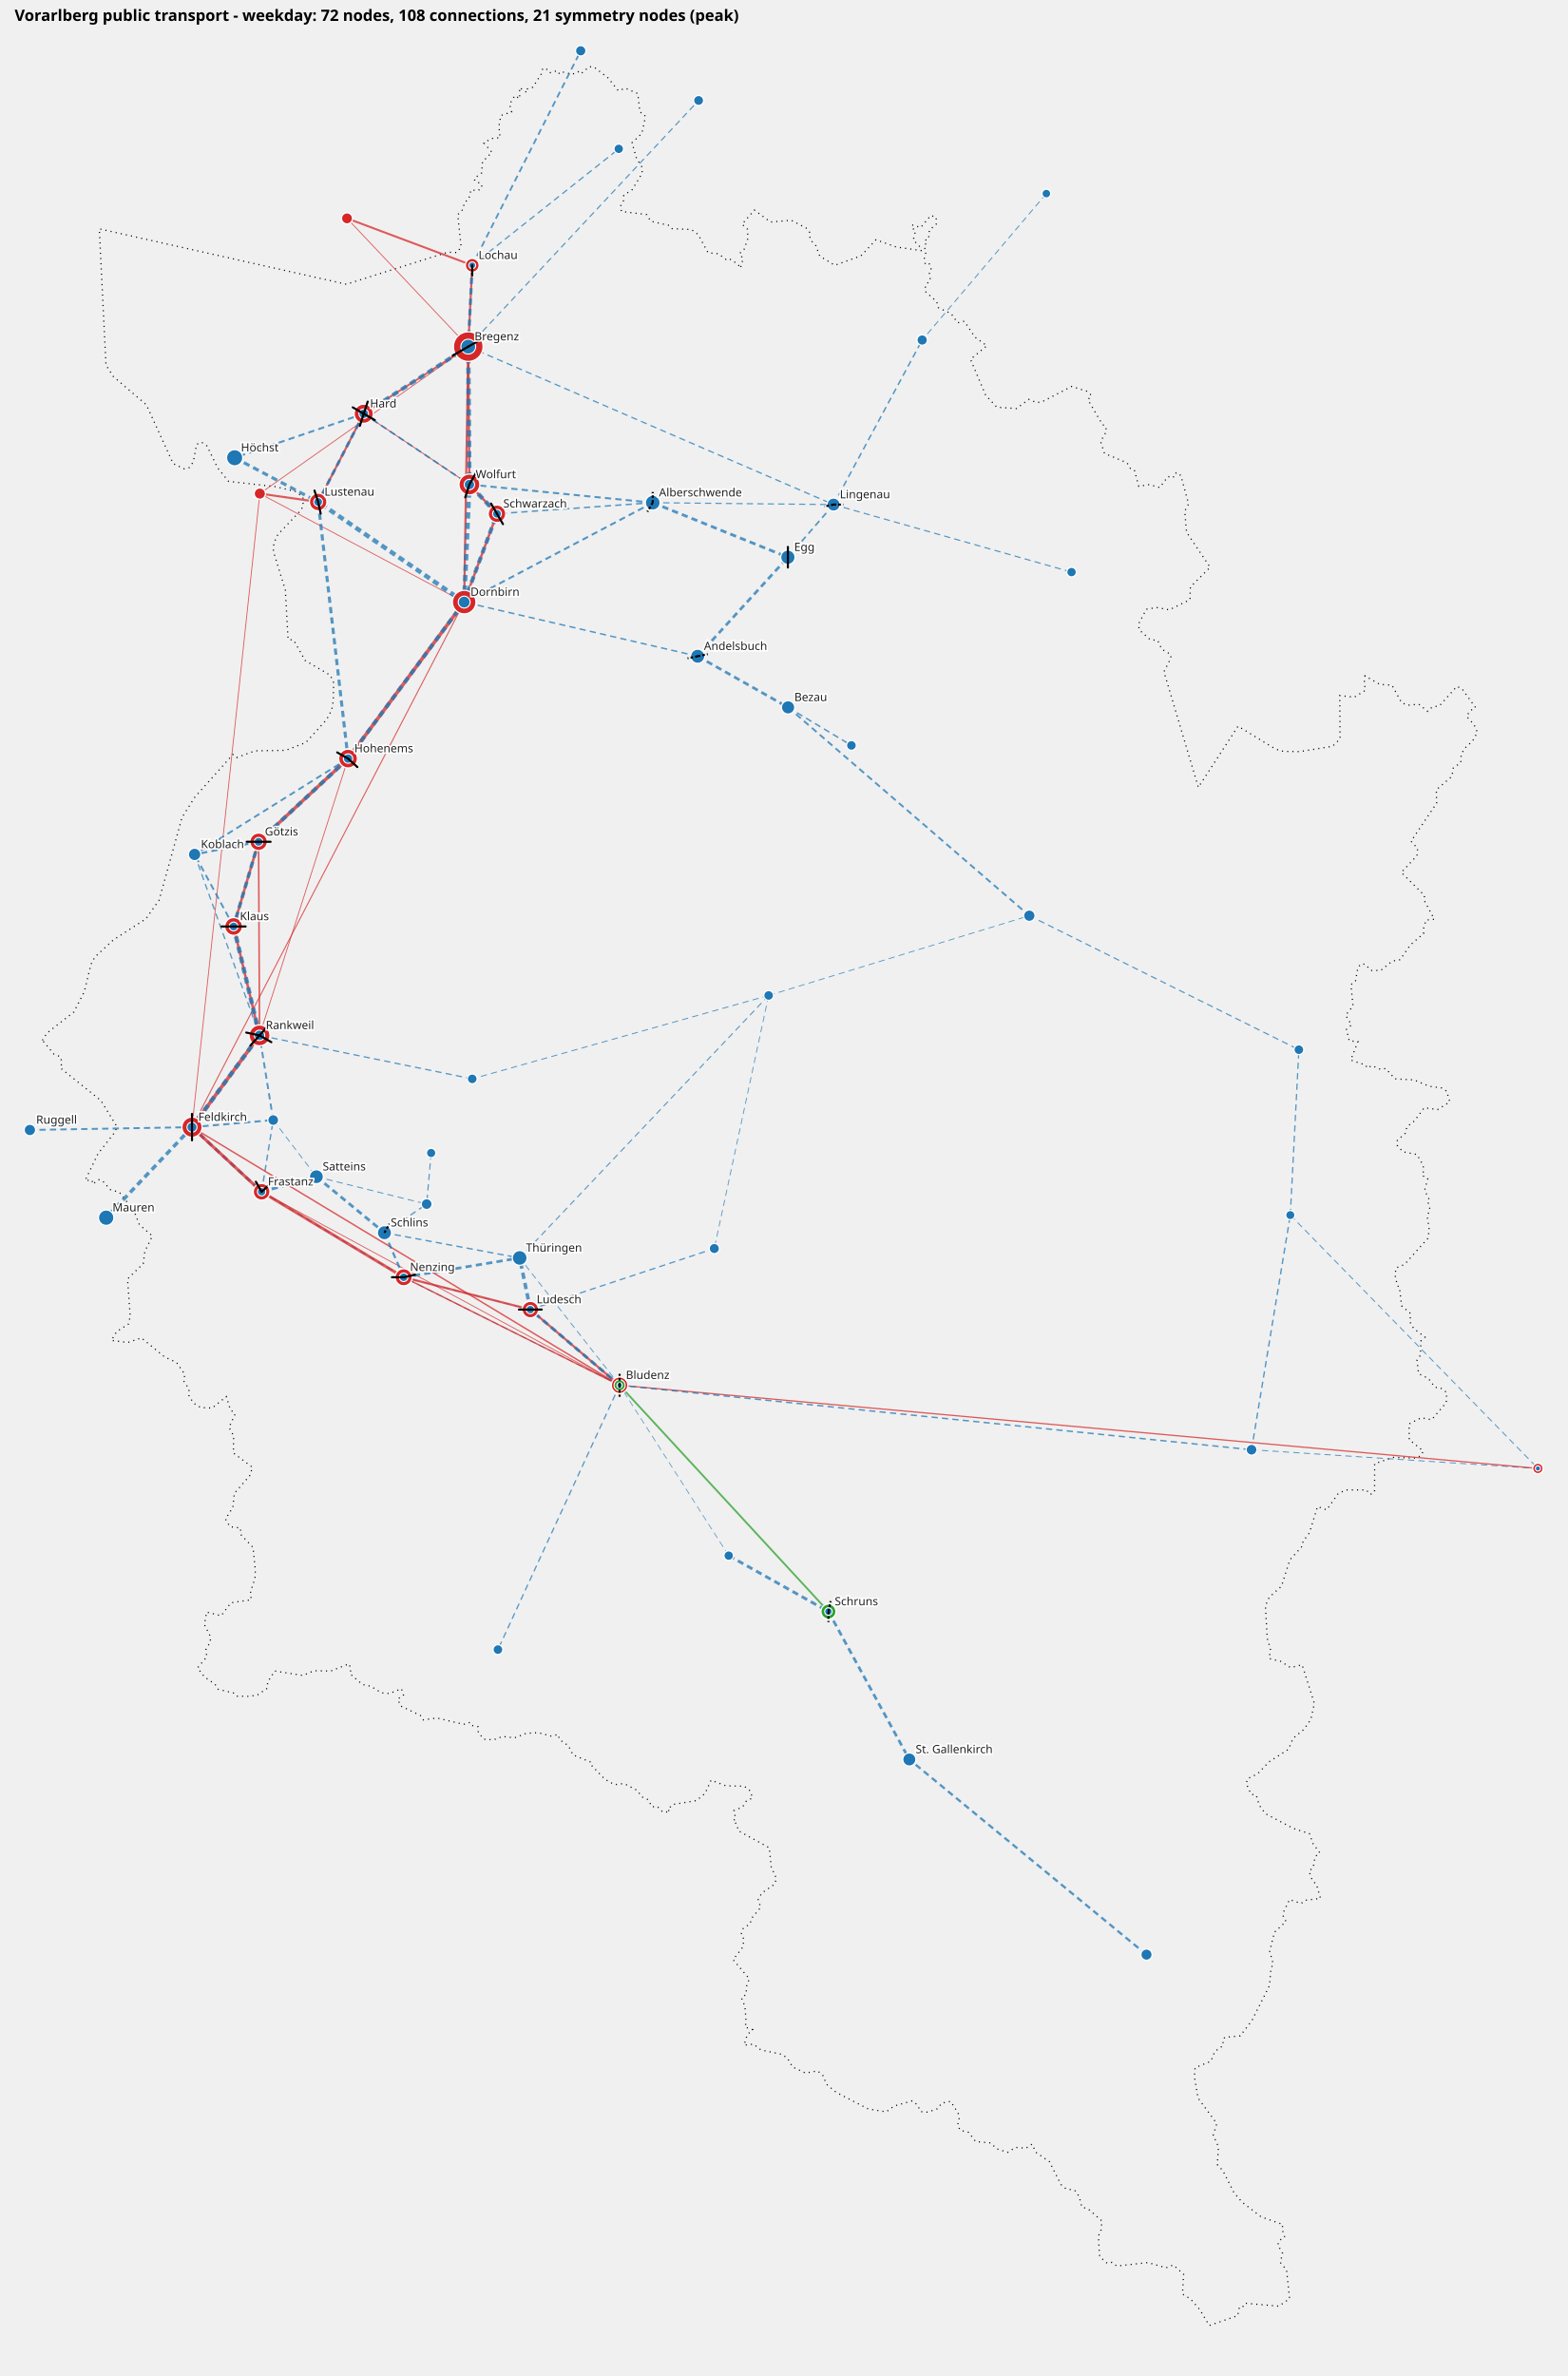
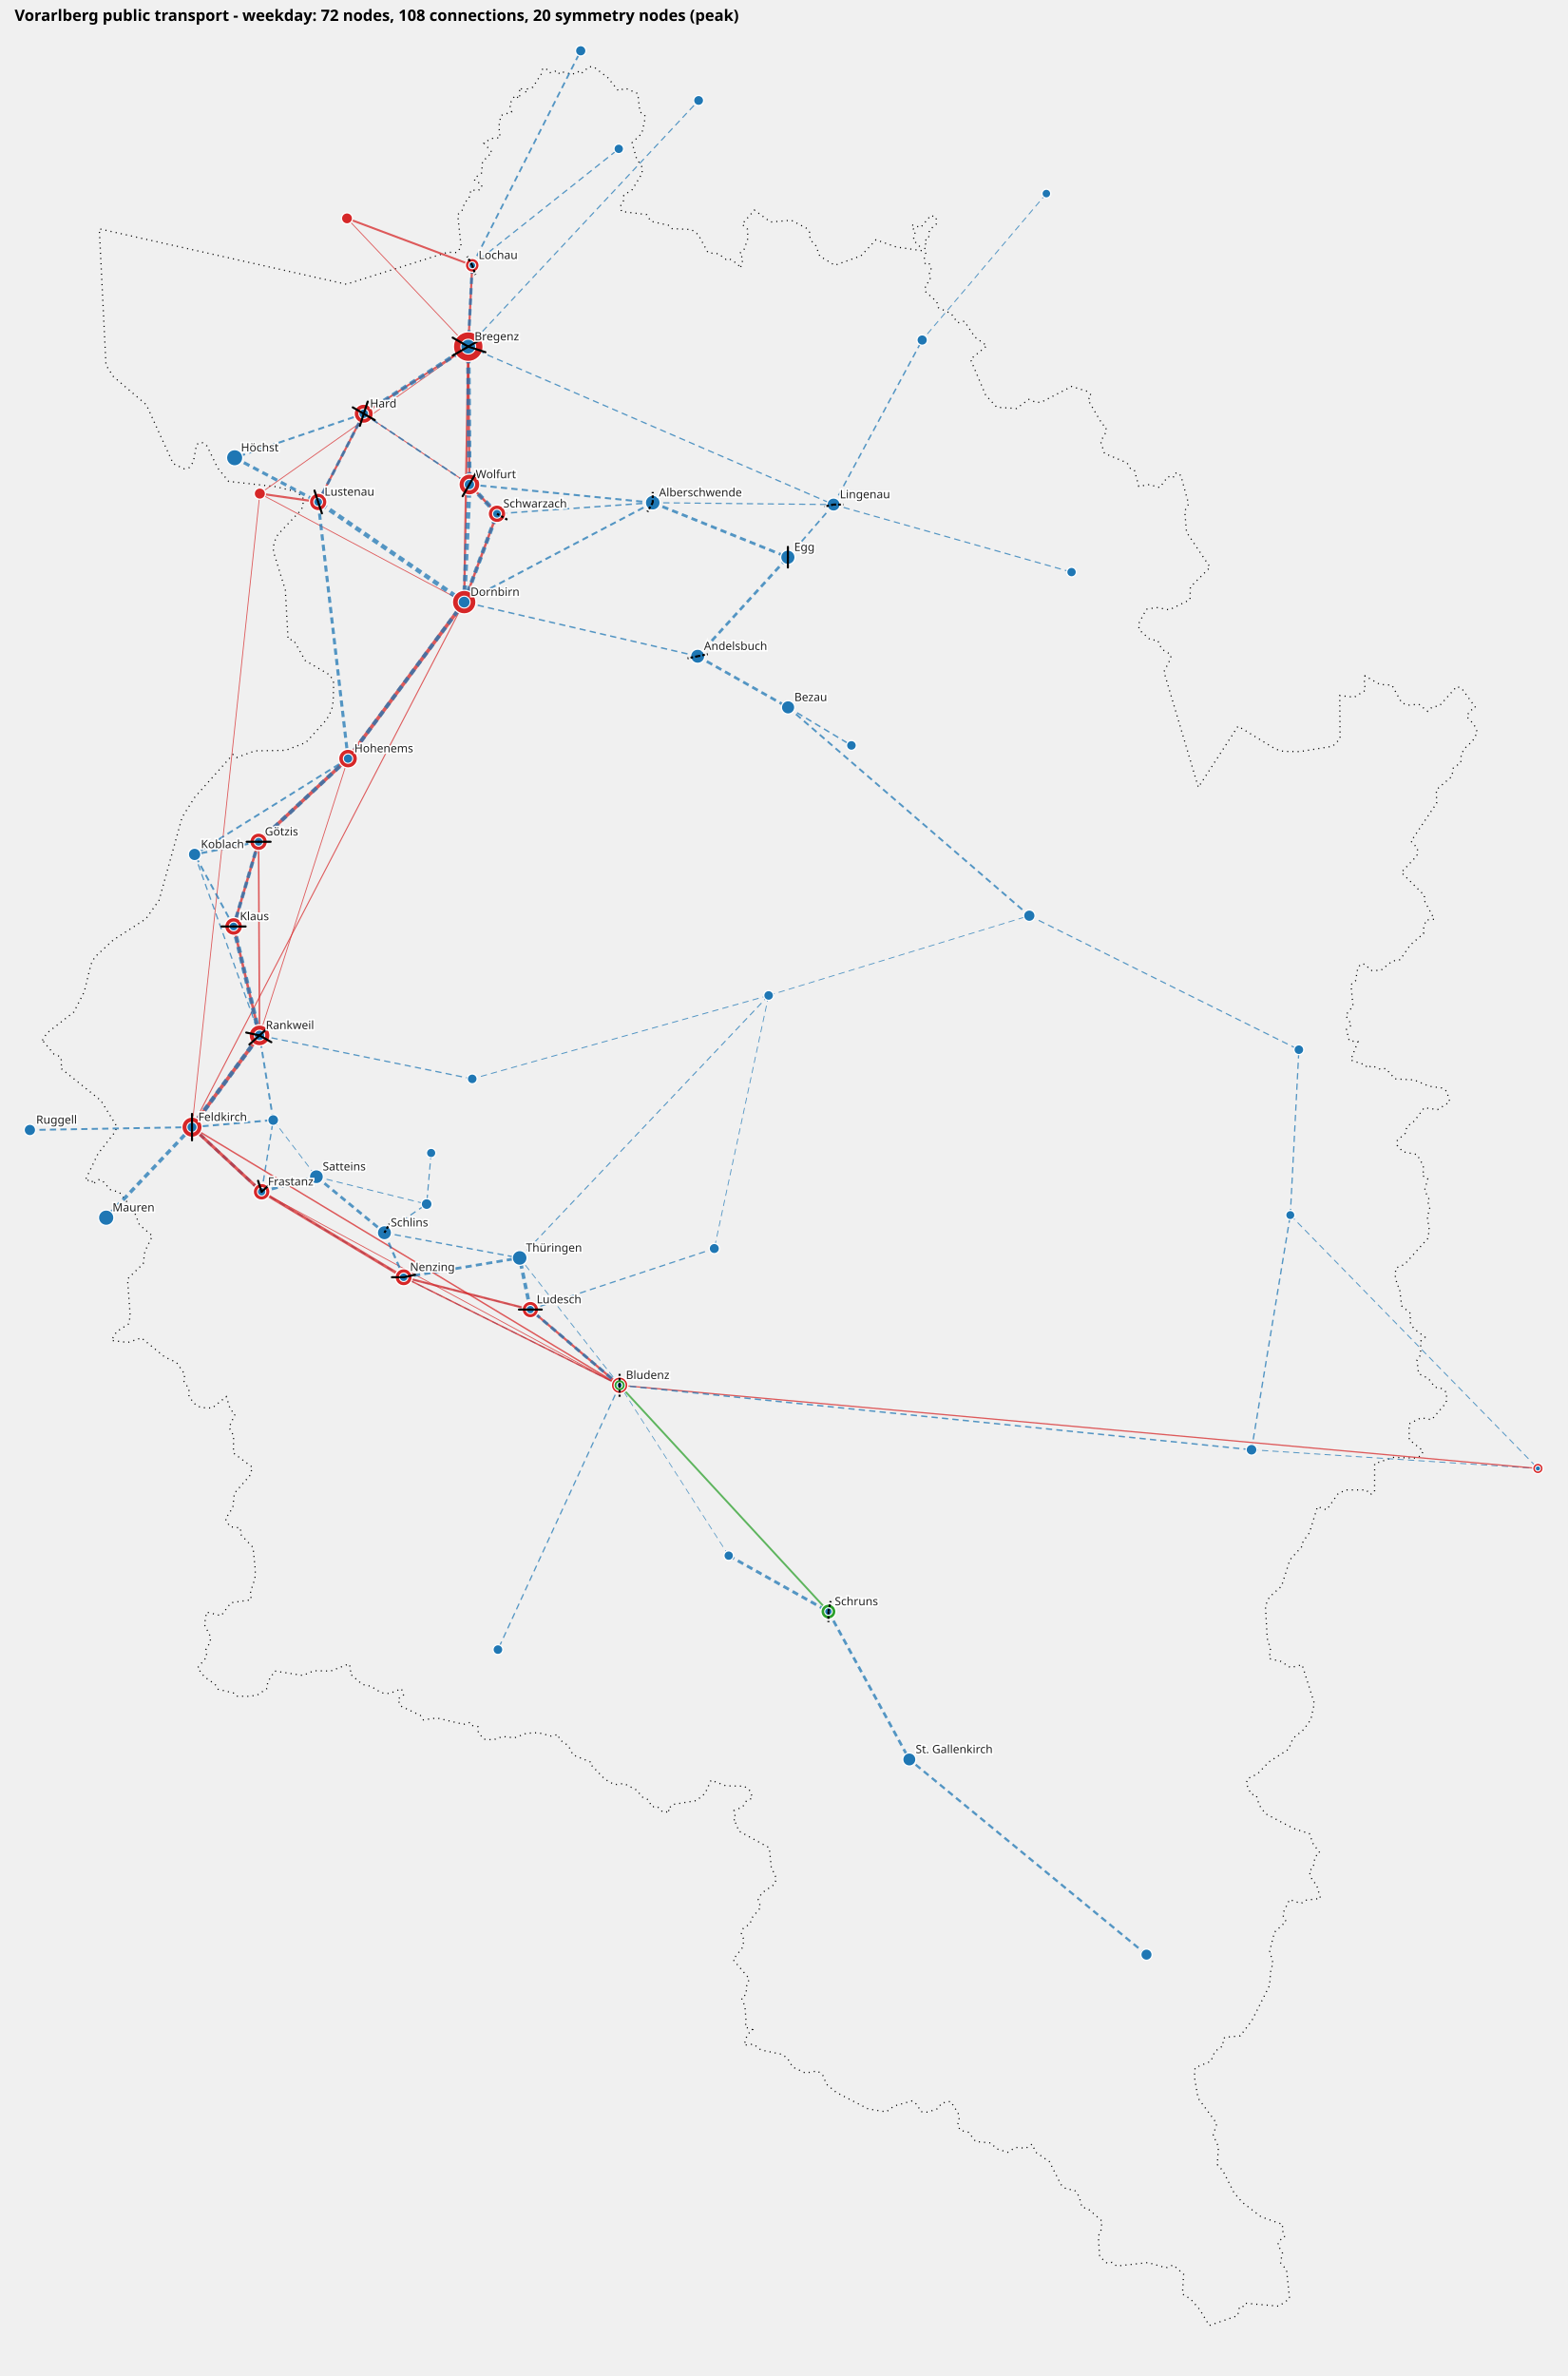
<svg xmlns="http://www.w3.org/2000/svg" width="1500" height="2273" style="background:#f3f5f8;font-family:sans-serif">
  <polyline fill="none" stroke="#000" stroke-width="1.2" stroke-dasharray="1 4" points="40.6,995.2 44.9,988.3 70.6,968.2 80.6,948.9 87.0,922.6 90.6,915.7 108.4,899.2 139.5,879.1 152.2,861.2 174.2,781.9 186.4,762.6 222.8,721.8 226.4,724.7 244.0,718.3 273.4,717.8 292.7,710.3 312.4,688.5 317.4,679.1 318.8,670.9 319.2,653.1 316.0,646.0 292.0,631.9 281.0,612.5 275.6,611.6 273.0,564.5 261.5,527.3 262.1,519.2 265.8,511.4 288.0,488.0 290.0,484.0 289.8,475.5 282.8,470.2 264.0,465.6 218.7,460.5 208.2,447.6 198.1,426.7 193.0,423.1 188.1,425.1 185.0,441.8 181.1,447.3 176.2,448.5 165.7,443.5 140.0,387.2 108.5,360.3 101.4,349.3 95.0,218.9 331.3,271.9 428.4,241.3 437.2,241.6 441.2,236.2 437.9,205.4 442.6,200.6 444.6,193.4 448.4,190.7 450.6,181.7 457.5,182.3 461.0,179.5 460.8,176.0 454.2,173.1 454.0,170.5 460.8,165.4 461.6,154.8 470.7,145.7 463.0,136.9 469.8,132.5 478.5,131.7 477.3,120.9 479.2,110.5 489.5,107.1 487.5,99.8 492.5,91.5 497.2,94.3 497.1,83.8 504.2,88.6 504.6,85.1 509.8,83.4 517.8,70.9 519.2,65.6 522.5,65.6 525.8,69.7 533.2,67.6 535.3,70.7 538.4,68.9 547.5,71.1 553.1,68.6 555.6,70.7 563.8,63.8 568.4,64.2 581.6,74.4 591.6,86.8 598.4,84.4 610.2,89.5 612.2,107.1 616.9,109.9 617.1,113.7 614.1,127.6 604.7,136.6 608.9,151.3 614.1,159.6 614.4,165.8 604.9,181.4 596.8,186.8 596.5,192.0 593.6,197.2 594.6,202.3 618.7,205.3 622.7,211.7 640.1,215.6 642.9,218.7 661.5,219.6 668.0,224.4 677.5,241.9 687.2,242.7 694.5,248.1 697.1,247.1 706.1,252.8 708.3,256.7 711.0,247.5 707.5,242.5 711.8,238.9 715.6,227.9 715.1,219.2 709.9,214.5 721.8,201.0 737.2,212.4 757.0,210.7 771.2,218.1 774.7,222.4 775.0,229.0 780.6,235.1 784.3,245.0 798.7,253.8 823.8,244.7 838.1,229.4 857.5,236.3 881.3,239.7 881.6,237.6 873.8,229.5 875.9,220.7 872.9,218.3 872.6,215.2 880.9,217.6 890.5,206.1 895.7,207.9 895.8,214.3 889.2,220.2 888.4,228.7 884.5,230.0 886.4,236.1 884.4,238.1 885.8,242.8 884.4,246.8 885.2,252.6 888.9,251.9 891.2,258.6 889.2,261.7 890.1,267.8 885.5,272.9 885.0,278.6 896.2,288.6 897.8,294.3 910.1,300.1 916.2,308.8 922.6,307.3 932.8,322.5 944.2,330.8 928.5,343.7 943.0,378.0 953.7,389.6 972.5,390.8 984.3,382.1 991.9,385.2 997.1,384.3 1025.3,369.7 1039.6,374.2 1044.2,378.1 1040.9,382.5 1054.8,406.2 1057.8,407.7 1058.6,412.6 1053.0,422.4 1056.7,433.7 1078.3,442.8 1081.5,448.1 1085.3,449.7 1089.5,465.2 1099.5,463.6 1109.6,466.4 1117.4,455.9 1122.6,456.8 1123.4,453.1 1126.6,452.1 1129.8,455.1 1137.2,482.1 1133.5,488.9 1135.2,509.1 1157.8,542.7 1138.9,561.6 1138.5,573.7 1118.7,583.4 1106.7,581.2 1096.8,582.8 1089.6,596.3 1089.7,602.3 1100.5,612.0 1107.6,612.6 1111.5,621.0 1120.2,626.2 1120.2,629.7 1113.6,642.6 1146.5,753.2 1184.5,694.7 1220.5,716.7 1227.9,718.8 1243.9,719.0 1275.0,713.9 1282.1,706.8 1281.8,665.4 1295.6,667.0 1305.0,661.3 1306.6,659.4 1305.1,653.9 1306.0,646.6 1320.3,654.8 1331.7,655.4 1341.1,672.4 1347.2,674.6 1357.5,673.7 1365.9,680.5 1370.1,676.5 1377.3,675.1 1393.8,656.7 1398.5,658.6 1411.7,676.8 1406.2,680.2 1403.2,685.4 1410.2,693.1 1413.5,700.5 1408.9,708.9 1401.1,716.1 1398.0,721.9 1397.6,729.6 1390.4,734.8 1389.1,742.7 1374.2,755.6 1374.5,768.3 1350.0,804.8 1356.3,811.6 1355.7,818.6 1340.7,834.6 1362.9,856.7 1362.5,861.1 1372.3,879.4 1364.3,880.2 1361.3,890.6 1362.1,893.0 1349.2,904.1 1339.6,918.1 1332.1,919.4 1321.1,928.3 1311.7,928.4 1305.9,922.4 1301.7,922.3 1299.0,926.4 1296.9,938.3 1292.5,942.0 1294.5,962.4 1287.4,971.3 1293.1,980.4 1288.2,984.8 1290.9,995.7 1299.2,996.5 1292.3,1014.1 1306.5,1018.9 1308.1,1021.8 1312.5,1019.4 1320.8,1023.0 1325.7,1022.2 1334.7,1032.1 1352.8,1033.1 1367.5,1039.2 1379.4,1040.8 1384.1,1043.9 1387.1,1054.1 1375.4,1061.5 1362.6,1059.7 1353.2,1072.4 1346.0,1077.9 1344.5,1084.2 1336.9,1090.9 1336.7,1095.6 1342.1,1101.8 1355.7,1104.5 1361.4,1114.5 1362.3,1119.4 1360.6,1124.4 1366.0,1127.6 1363.0,1138.7 1367.9,1148.5 1366.5,1151.1 1368.0,1156.6 1365.5,1163.8 1367.5,1176.9 1365.9,1184.9 1343.8,1209.6 1335.5,1213.1 1334.8,1220.2 1336.9,1230.0 1338.9,1231.3 1341.0,1249.2 1349.7,1256.7 1348.9,1264.6 1352.5,1270.9 1363.4,1279.2 1359.3,1283.0 1359.1,1296.3 1355.7,1301.1 1357.2,1314.1 1366.5,1318.6 1373.0,1327.2 1378.0,1327.6 1384.1,1332.1 1383.7,1341.8 1369.7,1358.2 1359.7,1356.3 1348.1,1362.2 1348.3,1377.3 1361.7,1388.1 1359.5,1392.6 1354.4,1394.9 1333.1,1394.2 1315.2,1400.2 1315.1,1427.3 1311.1,1429.7 1307.1,1425.3 1288.4,1425.3 1280.5,1428.5 1269.3,1444.4 1260.5,1441.3 1252.8,1466.4 1246.6,1474.7 1246.3,1478.7 1234.1,1492.2 1226.1,1517.4 1214.4,1528.0 1210.7,1536.1 1212.4,1567.5 1215.5,1577.2 1214.4,1586.7 1225.5,1589.4 1234.7,1595.3 1245.8,1592.6 1257.5,1629.6 1254.1,1645.1 1247.3,1654.6 1237.1,1663.0 1232.8,1673.4 1214.1,1685.5 1203.1,1697.0 1193.7,1701.5 1192.3,1706.2 1197.0,1716.5 1201.9,1717.3 1204.7,1726.8 1210.6,1735.0 1237.5,1749.2 1252.7,1754.1 1256.2,1763.6 1262.7,1772.5 1258.2,1776.2 1256.4,1786.5 1252.4,1790.1 1255.6,1799.1 1259.5,1802.7 1263.4,1816.1 1248.8,1817.9 1244.8,1821.0 1233.8,1817.2 1227.8,1829.6 1227.8,1834.1 1230.5,1838.1 1219.3,1848.5 1214.8,1866.6 1218.1,1878.7 1215.9,1883.6 1214.6,1899.5 1197.6,1933.2 1186.6,1947.6 1171.8,1949.0 1170.1,1951.2 1170.2,1956.9 1162.3,1962.6 1158.5,1971.9 1143.4,1978.1 1142.7,1986.5 1146.2,2007.1 1164.2,2031.5 1160.7,2042.7 1165.8,2053.7 1164.6,2070.7 1170.1,2076.8 1180.6,2097.6 1188.5,2106.8 1206.5,2120.7 1227.4,2128.1 1226.6,2132.2 1229.1,2140.2 1223.9,2143.4 1222.5,2147.6 1227.0,2155.5 1225.0,2164.5 1230.9,2171.5 1233.8,2199.1 1223.5,2206.2 1191.5,2203.4 1190.0,2206.3 1185.9,2206.7 1184.1,2215.3 1157.0,2224.7 1147.8,2209.4 1139.0,2199.3 1131.3,2194.6 1132.4,2175.6 1122.5,2166.8 1115.6,2169.5 1098.3,2164.5 1068.4,2167.8 1063.8,2164.3 1059.3,2165.2 1052.1,2158.8 1050.8,2138.8 1053.1,2135.5 1054.4,2124.8 1040.8,2112.9 1035.1,2111.6 1032.5,2101.3 1028.2,2095.3 1020.0,2094.0 1015.1,2089.9 1004.0,2067.9 991.2,2059.1 987.4,2051.2 981.6,2055.1 971.6,2054.3 964.1,2059.0 954.0,2055.8 947.5,2050.0 933.4,2048.7 926.7,2039.9 918.5,2037.9 916.2,2032.3 917.9,2028.5 916.7,2021.5 909.5,2010.3 900.7,2012.0 897.6,2017.1 887.6,2020.6 880.9,2020.1 877.6,2013.5 872.7,2009.8 855.5,2014.7 847.9,2020.3 830.6,2017.5 800.1,2001.7 790.4,1993.6 787.8,1986.0 782.3,1981.1 770.6,1983.2 758.3,1977.4 753.4,1969.0 748.1,1965.3 728.0,1961.1 720.9,1955.5 711.9,1956.5 714.9,1946.5 720.1,1941.7 712.7,1939.1 713.9,1934.9 712.7,1919.4 709.4,1911.4 713.9,1907.9 714.2,1900.2 716.9,1893.0 701.4,1874.7 710.5,1863.0 711.8,1855.5 709.1,1850.3 711.0,1844.9 717.7,1840.3 719.2,1835.0 727.8,1824.7 725.4,1817.3 728.8,1811.0 740.9,1802.7 742.9,1797.2 737.9,1786.2 736.0,1767.7 706.3,1751.3 705.0,1745.2 701.3,1741.8 703.9,1740.0 702.2,1732.1 710.4,1728.7 714.1,1722.9 720.0,1720.0 717.6,1713.1 712.1,1708.8 694.5,1708.4 680.3,1703.0 674.6,1715.6 666.4,1722.5 643.6,1726.3 638.8,1731.1 641.1,1733.2 634.1,1733.6 628.8,1728.1 623.7,1728.5 620.2,1721.7 614.1,1719.0 609.5,1712.7 597.0,1706.2 587.9,1707.3 578.6,1702.0 566.0,1688.9 565.7,1685.9 548.2,1678.8 543.8,1670.0 535.4,1664.3 534.0,1659.3 527.2,1660.8 515.2,1657.6 503.8,1658.1 492.2,1662.5 480.9,1661.2 472.1,1664.4 463.0,1663.8 457.6,1657.5 457.3,1651.8 451.7,1650.7 449.8,1647.7 443.6,1649.6 418.0,1643.5 405.0,1645.3 402.1,1641.0 383.2,1632.0 380.6,1625.4 386.0,1621.6 384.1,1615.5 372.7,1620.1 364.9,1619.5 354.9,1613.2 346.6,1611.4 334.8,1601.1 335.8,1596.8 333.9,1591.7 316.4,1598.6 300.3,1598.3 289.9,1602.8 262.8,1598.6 256.1,1609.1 255.6,1615.2 246.3,1621.5 238.7,1622.8 226.4,1622.6 223.6,1619.7 208.7,1616.0 205.7,1611.2 195.5,1604.1 189.0,1595.6 197.9,1584.9 196.9,1578.2 201.3,1570.6 201.2,1565.3 195.6,1554.3 197.6,1542.2 211.6,1545.7 220.9,1533.3 240.3,1530.4 239.7,1522.7 243.9,1510.3 244.3,1502.3 242.1,1480.4 230.1,1467.7 230.2,1461.8 219.9,1460.5 215.7,1453.1 222.8,1442.1 224.2,1428.6 238.8,1411.9 241.6,1403.8 223.3,1390.0 223.5,1373.5 219.1,1365.5 225.0,1352.7 220.4,1348.5 216.5,1336.1 203.0,1347.0 192.1,1346.6 185.5,1342.5 180.8,1335.7 180.8,1328.7 175.6,1320.9 176.9,1314.9 168.8,1303.3 157.6,1298.2 135.3,1279.9 122.3,1284.3 106.5,1282.3 111.6,1273.9 122.8,1266.7 124.6,1259.5 122.0,1223.5 137.0,1208.9 138.6,1197.2 145.8,1182.3 133.4,1171.7 128.0,1158.0 114.2,1140.6 105.6,1138.1 97.9,1129.4 94.5,1128.6 88.6,1132.8 88.1,1129.1 81.5,1129.2 93.7,1103.8 110.6,1082.2 111.5,1077.2 96.5,1052.8 57.7,1021.6 59.2,1017.1 58.0,1011.0 51.6,1008.4 40.6,995.2" />
  <line x1="697.2" y1="1488.2" x2="592.8" y2="1325.2" stroke="#1f77b4" stroke-width="0.7" stroke-opacity=".75" stroke-dasharray="6 4" />
  <line x1="507.4" y1="1252.8" x2="386.2" y2="1221.9" stroke="#1f77b4" stroke-width="0.7" stroke-opacity=".75" stroke-dasharray="6 4" />
  <line x1="261.4" y1="1071.5" x2="302.7" y2="1125.7" stroke="#1f77b4" stroke-width="0.8" stroke-opacity=".75" stroke-dasharray="6 4" />
  <line x1="592.8" y1="1325.2" x2="497.2" y2="1203.4" stroke="#1f77b4" stroke-width="0.8" stroke-opacity=".75" stroke-dasharray="6 4" />
  <line x1="592.8" y1="1325.2" x2="250.3" y2="1140.1" stroke="#d62728" stroke-width="0.8" stroke-opacity=".75" />
  <line x1="592.8" y1="1325.2" x2="386.2" y2="1221.9" stroke="#1f77b4" stroke-width="0.8" stroke-opacity=".75" stroke-dasharray="6 4" />
  <line x1="183.7" y1="1078.3" x2="248.6" y2="472.2" stroke="#d62728" stroke-width="0.8" stroke-opacity=".75" />
  <line x1="735.4" y1="952.3" x2="984.8" y2="876.0" stroke="#1f77b4" stroke-width="0.8" stroke-opacity=".75" stroke-dasharray="6 4" />
  <line x1="735.4" y1="952.3" x2="683.4" y2="1194.4" stroke="#1f77b4" stroke-width="0.8" stroke-opacity=".75" stroke-dasharray="6 4" />
  <line x1="448.0" y1="331.6" x2="248.6" y2="472.2" stroke="#d62728" stroke-width="0.8" stroke-opacity=".75" />
  <line x1="448.0" y1="331.6" x2="332.0" y2="208.9" stroke="#d62728" stroke-width="0.8" stroke-opacity=".75" />
  <line x1="444.1" y1="576.0" x2="248.6" y2="472.2" stroke="#d62728" stroke-width="0.8" stroke-opacity=".75" />
  <line x1="333.0" y1="725.7" x2="248.3" y2="990.5" stroke="#d62728" stroke-width="0.8" stroke-opacity=".75" />
  <line x1="1197.4" y1="1386.9" x2="1471.4" y2="1404.8" stroke="#1f77b4" stroke-width="0.9" stroke-opacity=".75" stroke-dasharray="6 4" />
  <line x1="1234.5" y1="1162.4" x2="1471.4" y2="1404.8" stroke="#1f77b4" stroke-width="0.9" stroke-opacity=".75" stroke-dasharray="6 4" />
  <line x1="735.4" y1="952.3" x2="451.8" y2="1032.1" stroke="#1f77b4" stroke-width="0.9" stroke-opacity=".75" stroke-dasharray="6 4" />
  <line x1="302.7" y1="1125.7" x2="408.2" y2="1151.9" stroke="#1f77b4" stroke-width="0.9" stroke-opacity=".75" stroke-dasharray="6 4" />
  <line x1="1001.1" y1="185.2" x2="882.3" y2="325.3" stroke="#1f77b4" stroke-width="0.9" stroke-opacity=".75" stroke-dasharray="6 4" />
  <line x1="348.0" y1="395.8" x2="449.1" y2="463.5" stroke="#d62728" stroke-width="0.9" stroke-opacity=".75" />
  <line x1="735.4" y1="952.3" x2="497.2" y2="1203.4" stroke="#1f77b4" stroke-width="1.0" stroke-opacity=".75" stroke-dasharray="6 4" />
  <line x1="444.1" y1="576.0" x2="183.7" y2="1078.3" stroke="#d62728" stroke-width="1.0" stroke-opacity=".75" />
  <line x1="797.5" y1="482.7" x2="1025.2" y2="547.3" stroke="#1f77b4" stroke-width="1.1" stroke-opacity=".75" stroke-dasharray="6 4" />
  <line x1="624.5" y1="480.9" x2="797.5" y2="482.7" stroke="#1f77b4" stroke-width="1.1" stroke-opacity=".75" stroke-dasharray="6 4" />
  <line x1="984.8" y1="876.0" x2="1242.7" y2="1004.2" stroke="#1f77b4" stroke-width="1.1" stroke-opacity=".75" stroke-dasharray="6 4" />
  <line x1="448.0" y1="331.6" x2="668.4" y2="96.1" stroke="#1f77b4" stroke-width="1.1" stroke-opacity=".75" stroke-dasharray="6 4" />
  <line x1="412.5" y1="1103.0" x2="408.2" y2="1151.9" stroke="#1f77b4" stroke-width="1.1" stroke-opacity=".75" stroke-dasharray="6 4" />
  <line x1="448.0" y1="331.6" x2="797.5" y2="482.7" stroke="#1f77b4" stroke-width="1.2" stroke-opacity=".75" stroke-dasharray="6 4" />
  <line x1="592.8" y1="1325.2" x2="1471.4" y2="1404.8" stroke="#d62728" stroke-width="1.2" stroke-opacity=".75" />
  <line x1="186.2" y1="817.4" x2="248.3" y2="990.5" stroke="#1f77b4" stroke-width="1.2" stroke-opacity=".75" stroke-dasharray="6 4" />
  <line x1="507.4" y1="1252.8" x2="683.4" y2="1194.4" stroke="#1f77b4" stroke-width="1.2" stroke-opacity=".75" stroke-dasharray="6 4" />
  <line x1="451.8" y1="253.8" x2="592.0" y2="142.4" stroke="#1f77b4" stroke-width="1.2" stroke-opacity=".75" stroke-dasharray="6 4" />
  <line x1="250.3" y1="1140.1" x2="386.2" y2="1221.9" stroke="#1f77b4" stroke-width="1.2" stroke-opacity=".75" stroke-dasharray="6 4" />
  <line x1="1234.5" y1="1162.4" x2="1242.7" y2="1004.2" stroke="#1f77b4" stroke-width="1.2" stroke-opacity=".75" stroke-dasharray="6 4" />
  <line x1="367.8" y1="1179.3" x2="408.2" y2="1151.9" stroke="#1f77b4" stroke-width="1.2" stroke-opacity=".75" stroke-dasharray="6 4" />
  <line x1="592.8" y1="1325.2" x2="476.4" y2="1578.1" stroke="#1f77b4" stroke-width="1.2" stroke-opacity=".75" stroke-dasharray="6 4" />
  <line x1="451.8" y1="1032.1" x2="248.3" y2="990.5" stroke="#1f77b4" stroke-width="1.2" stroke-opacity=".75" stroke-dasharray="6 4" />
  <line x1="1197.4" y1="1386.9" x2="1234.5" y2="1162.4" stroke="#1f77b4" stroke-width="1.3" stroke-opacity=".75" stroke-dasharray="6 4" />
  <line x1="250.3" y1="1140.1" x2="261.4" y2="1071.5" stroke="#1f77b4" stroke-width="1.3" stroke-opacity=".75" stroke-dasharray="6 4" />
  <line x1="367.8" y1="1179.3" x2="497.2" y2="1203.4" stroke="#1f77b4" stroke-width="1.3" stroke-opacity=".75" stroke-dasharray="6 4" />
  <line x1="754.0" y1="676.7" x2="814.6" y2="713.1" stroke="#1f77b4" stroke-width="1.4" stroke-opacity=".75" stroke-dasharray="6 4" />
  <line x1="592.8" y1="1325.2" x2="1197.4" y2="1386.9" stroke="#1f77b4" stroke-width="1.4" stroke-opacity=".75" stroke-dasharray="6 4" />
  <line x1="592.8" y1="1325.2" x2="183.7" y2="1078.3" stroke="#d62728" stroke-width="1.4" stroke-opacity=".75" />
  <line x1="592.8" y1="1325.2" x2="386.2" y2="1221.9" stroke="#d62728" stroke-width="1.4" stroke-opacity=".75" />
  <line x1="667.5" y1="627.8" x2="444.1" y2="576.0" stroke="#1f77b4" stroke-width="1.4" stroke-opacity=".75" stroke-dasharray="6 4" />
  <line x1="797.5" y1="482.7" x2="882.3" y2="325.3" stroke="#1f77b4" stroke-width="1.4" stroke-opacity=".75" stroke-dasharray="6 4" />
  <line x1="624.5" y1="480.9" x2="475.5" y2="491.5" stroke="#1f77b4" stroke-width="1.4" stroke-opacity=".75" stroke-dasharray="6 4" />
  <line x1="247.4" y1="805.3" x2="248.3" y2="990.5" stroke="#d62728" stroke-width="1.5" stroke-opacity=".75" />
  <line x1="753.8" y1="533.1" x2="797.5" y2="482.7" stroke="#1f77b4" stroke-width="1.6" stroke-opacity=".75" stroke-dasharray="6 4" />
  <line x1="451.8" y1="253.8" x2="555.6" y2="48.6" stroke="#1f77b4" stroke-width="1.7" stroke-opacity=".75" stroke-dasharray="6 4" />
  <line x1="348.0" y1="395.8" x2="449.1" y2="463.5" stroke="#1f77b4" stroke-width="1.7" stroke-opacity=".75" stroke-dasharray="6 4" />
  <line x1="223.5" y1="886.3" x2="186.2" y2="817.4" stroke="#1f77b4" stroke-width="1.8" stroke-opacity=".75" stroke-dasharray="6 4" />
  <line x1="333.0" y1="725.7" x2="186.2" y2="817.4" stroke="#1f77b4" stroke-width="1.8" stroke-opacity=".75" stroke-dasharray="6 4" />
  <line x1="183.7" y1="1078.3" x2="28.6" y2="1081.0" stroke="#1f77b4" stroke-width="1.8" stroke-opacity=".75" stroke-dasharray="6 4" />
  <line x1="754.0" y1="676.7" x2="984.8" y2="876.0" stroke="#1f77b4" stroke-width="1.8" stroke-opacity=".75" stroke-dasharray="6 4" />
  <line x1="448.0" y1="331.6" x2="348.0" y2="395.8" stroke="#d62728" stroke-width="1.8" stroke-opacity=".75" />
  <line x1="592.8" y1="1325.2" x2="792.6" y2="1541.7" stroke="#2ca02c" stroke-width="1.8" stroke-opacity=".75" />
  <line x1="261.4" y1="1071.5" x2="248.3" y2="990.5" stroke="#1f77b4" stroke-width="1.8" stroke-opacity=".75" stroke-dasharray="6 4" />
  <line x1="348.0" y1="395.8" x2="224.5" y2="437.9" stroke="#1f77b4" stroke-width="1.9" stroke-opacity=".75" stroke-dasharray="6 4" />
  <line x1="624.5" y1="480.9" x2="444.1" y2="576.0" stroke="#1f77b4" stroke-width="1.9" stroke-opacity=".75" stroke-dasharray="6 4" />
  <line x1="183.7" y1="1078.3" x2="261.4" y2="1071.5" stroke="#1f77b4" stroke-width="1.9" stroke-opacity=".75" stroke-dasharray="6 4" />
  <line x1="624.5" y1="480.9" x2="449.1" y2="463.5" stroke="#1f77b4" stroke-width="1.9" stroke-opacity=".75" stroke-dasharray="6 4" />
  <line x1="332.0" y1="208.9" x2="451.8" y2="253.8" stroke="#d62728" stroke-width="1.9" stroke-opacity=".75" />
  <line x1="247.4" y1="805.3" x2="186.2" y2="817.4" stroke="#1f77b4" stroke-width="2.0" stroke-opacity=".75" stroke-dasharray="6 4" />
  <line x1="448.0" y1="331.6" x2="451.8" y2="253.8" stroke="#d62728" stroke-width="2.0" stroke-opacity=".75" />
  <line x1="304.4" y1="480.2" x2="248.6" y2="472.2" stroke="#d62728" stroke-width="2.0" stroke-opacity=".75" />
  <line x1="348.0" y1="395.8" x2="304.4" y2="480.2" stroke="#d62728" stroke-width="2.0" stroke-opacity=".75" />
  <line x1="448.0" y1="331.6" x2="449.1" y2="463.5" stroke="#d62728" stroke-width="2.1" stroke-opacity=".75" />
  <line x1="448.0" y1="331.6" x2="444.1" y2="576.0" stroke="#d62728" stroke-width="2.1" stroke-opacity=".75" />
  <line x1="507.4" y1="1252.8" x2="386.2" y2="1221.9" stroke="#d62728" stroke-width="2.1" stroke-opacity=".75" />
  <line x1="592.8" y1="1325.2" x2="507.4" y2="1252.8" stroke="#d62728" stroke-width="2.1" stroke-opacity=".75" />
  <line x1="386.2" y1="1221.9" x2="367.8" y2="1179.3" stroke="#1f77b4" stroke-width="2.1" stroke-opacity=".75" stroke-dasharray="6 4" />
  <line x1="1096.9" y1="1869.9" x2="870.0" y2="1683.2" stroke="#1f77b4" stroke-width="2.2" stroke-opacity=".75" stroke-dasharray="6 4" />
  <line x1="475.5" y1="491.5" x2="449.1" y2="463.5" stroke="#d62728" stroke-width="2.3" stroke-opacity=".75" />
  <line x1="444.1" y1="576.0" x2="475.5" y2="491.5" stroke="#d62728" stroke-width="2.3" stroke-opacity=".75" />
  <line x1="247.4" y1="805.3" x2="223.5" y2="886.3" stroke="#d62728" stroke-width="2.4" stroke-opacity=".75" />
  <line x1="223.5" y1="886.3" x2="248.3" y2="990.5" stroke="#d62728" stroke-width="2.4" stroke-opacity=".75" />
  <line x1="792.6" y1="1541.7" x2="870.0" y2="1683.2" stroke="#1f77b4" stroke-width="2.6" stroke-opacity=".75" stroke-dasharray="6 4" />
  <line x1="667.5" y1="627.8" x2="754.0" y2="676.7" stroke="#1f77b4" stroke-width="2.6" stroke-opacity=".75" stroke-dasharray="6 4" />
  <line x1="386.2" y1="1221.9" x2="497.2" y2="1203.4" stroke="#1f77b4" stroke-width="2.6" stroke-opacity=".75" stroke-dasharray="6 4" />
  <line x1="667.5" y1="627.8" x2="753.8" y2="533.1" stroke="#1f77b4" stroke-width="2.6" stroke-opacity=".75" stroke-dasharray="6 4" />
  <line x1="302.7" y1="1125.7" x2="367.8" y2="1179.3" stroke="#1f77b4" stroke-width="2.7" stroke-opacity=".75" stroke-dasharray="6 4" />
  <line x1="624.5" y1="480.9" x2="753.8" y2="533.1" stroke="#1f77b4" stroke-width="2.7" stroke-opacity=".75" stroke-dasharray="6 4" />
  <line x1="348.0" y1="395.8" x2="304.4" y2="480.2" stroke="#1f77b4" stroke-width="2.8" stroke-opacity=".75" stroke-dasharray="6 4" />
  <line x1="183.7" y1="1078.3" x2="250.3" y2="1140.1" stroke="#1f77b4" stroke-width="2.8" stroke-opacity=".75" stroke-dasharray="6 4" />
  <line x1="250.3" y1="1140.1" x2="386.2" y2="1221.9" stroke="#d62728" stroke-width="2.8" stroke-opacity=".75" />
  <line x1="250.3" y1="1140.1" x2="302.7" y2="1125.7" stroke="#1f77b4" stroke-width="2.8" stroke-opacity=".75" stroke-dasharray="6 4" />
  <line x1="697.2" y1="1488.2" x2="792.6" y2="1541.7" stroke="#1f77b4" stroke-width="2.8" stroke-opacity=".75" stroke-dasharray="6 4" />
  <line x1="333.0" y1="725.7" x2="304.4" y2="480.2" stroke="#1f77b4" stroke-width="2.9" stroke-opacity=".75" stroke-dasharray="6 4" />
  <line x1="183.7" y1="1078.3" x2="250.3" y2="1140.1" stroke="#d62728" stroke-width="2.9" stroke-opacity=".75" />
  <line x1="592.8" y1="1325.2" x2="507.4" y2="1252.8" stroke="#1f77b4" stroke-width="2.9" stroke-opacity=".75" stroke-dasharray="6 4" />
  <line x1="448.0" y1="331.6" x2="451.8" y2="253.8" stroke="#1f77b4" stroke-width="2.9" stroke-opacity=".75" stroke-dasharray="6 4" />
  <line x1="224.5" y1="437.9" x2="304.4" y2="480.2" stroke="#1f77b4" stroke-width="3.0" stroke-opacity=".75" stroke-dasharray="6 4" />
  <line x1="247.4" y1="805.3" x2="333.0" y2="725.7" stroke="#d62728" stroke-width="3.2" stroke-opacity=".75" />
  <line x1="183.7" y1="1078.3" x2="101.6" y2="1164.9" stroke="#1f77b4" stroke-width="3.4" stroke-opacity=".75" stroke-dasharray="6 4" />
  <line x1="183.7" y1="1078.3" x2="248.3" y2="990.5" stroke="#d62728" stroke-width="3.4" stroke-opacity=".75" />
  <line x1="507.4" y1="1252.8" x2="497.2" y2="1203.4" stroke="#1f77b4" stroke-width="3.4" stroke-opacity=".75" stroke-dasharray="6 4" />
  <line x1="247.4" y1="805.3" x2="223.5" y2="886.3" stroke="#1f77b4" stroke-width="3.4" stroke-opacity=".75" stroke-dasharray="6 4" />
  <line x1="444.1" y1="576.0" x2="333.0" y2="725.7" stroke="#d62728" stroke-width="3.4" stroke-opacity=".75" />
  <line x1="444.1" y1="576.0" x2="333.0" y2="725.7" stroke="#1f77b4" stroke-width="3.8" stroke-opacity=".75" stroke-dasharray="6 4" />
  <line x1="247.4" y1="805.3" x2="333.0" y2="725.7" stroke="#1f77b4" stroke-width="3.8" stroke-opacity=".75" stroke-dasharray="6 4" />
  <line x1="444.1" y1="576.0" x2="475.5" y2="491.5" stroke="#1f77b4" stroke-width="3.9" stroke-opacity=".75" stroke-dasharray="6 4" />
  <line x1="448.0" y1="331.6" x2="348.0" y2="395.8" stroke="#1f77b4" stroke-width="3.9" stroke-opacity=".75" stroke-dasharray="6 4" />
  <line x1="475.5" y1="491.5" x2="449.1" y2="463.5" stroke="#1f77b4" stroke-width="4.2" stroke-opacity=".75" stroke-dasharray="6 4" />
  <line x1="444.1" y1="576.0" x2="449.1" y2="463.5" stroke="#1f77b4" stroke-width="4.2" stroke-opacity=".75" stroke-dasharray="6 4" />
  <line x1="223.5" y1="886.3" x2="248.3" y2="990.5" stroke="#1f77b4" stroke-width="4.2" stroke-opacity=".75" stroke-dasharray="6 4" />
  <line x1="444.1" y1="576.0" x2="304.4" y2="480.2" stroke="#1f77b4" stroke-width="4.2" stroke-opacity=".75" stroke-dasharray="6 4" />
  <line x1="183.7" y1="1078.3" x2="248.3" y2="990.5" stroke="#1f77b4" stroke-width="4.2" stroke-opacity=".75" stroke-dasharray="6 4" />
  <line x1="448.0" y1="331.6" x2="449.1" y2="463.5" stroke="#1f77b4" stroke-width="4.2" stroke-opacity=".75" stroke-dasharray="6 4" />
  <circle cx="592.8" cy="1325.2" r="7.9" fill="#d62728" stroke="#fff" stroke-width="1.2" />
  <circle cx="592.8" cy="1325.2" r="5.3" fill="#2ca02c" stroke="#fff" stroke-width="1" />
  <circle cx="592.8" cy="1325.2" r="2.6" fill="#1f77b4" stroke="#fff" stroke-width="1" />
  <line x1="592.8" y1="1325.2" x2="592.8" y2="1314.3" stroke="#000" stroke-width="2" stroke-dasharray="2.5 2" />
  <line x1="592.8" y1="1325.2" x2="592.8" y2="1336.2" stroke="#000" stroke-width="2" stroke-dasharray="2.5 2" />
  <circle cx="448.0" cy="331.6" r="14.2" fill="#d62728" stroke="#fff" stroke-width="1.2" />
  <circle cx="448.0" cy="331.6" r="7.1" fill="#1f77b4" stroke="#fff" stroke-width="1" />
+   <line x1="448.0" y1="331.6" x2="464.4" y2="336.9" stroke="#000" stroke-width="2" stroke-linecap="round" />
+   <line x1="448.0" y1="331.6" x2="433.1" y2="323.0" stroke="#000" stroke-width="2" stroke-linecap="round" />
  <line x1="448.0" y1="331.6" x2="463.0" y2="323.0" stroke="#000" stroke-width="2" stroke-linecap="round" />
  <line x1="448.0" y1="331.6" x2="433.1" y2="340.2" stroke="#000" stroke-width="2" stroke-linecap="round" />
  <circle cx="444.1" cy="576.0" r="11.3" fill="#d62728" stroke="#fff" stroke-width="1.2" />
  <circle cx="444.1" cy="576.0" r="5.7" fill="#1f77b4" stroke="#fff" stroke-width="1" />
  <circle cx="183.7" cy="1078.3" r="9.7" fill="#d62728" stroke="#fff" stroke-width="1.2" />
  <circle cx="183.7" cy="1078.3" r="4.8" fill="#1f77b4" stroke="#fff" stroke-width="1" />
  <line x1="183.7" y1="1078.3" x2="183.7" y2="1065.6" stroke="#000" stroke-width="2" stroke-linecap="round" />
  <line x1="183.7" y1="1078.3" x2="183.7" y2="1090.9" stroke="#000" stroke-width="2" stroke-linecap="round" />
  <circle cx="250.3" cy="1140.1" r="8.0" fill="#d62728" stroke="#fff" stroke-width="1.2" />
  <circle cx="250.3" cy="1140.1" r="4.0" fill="#1f77b4" stroke="#fff" stroke-width="1" />
-   <line x1="250.3" y1="1140.1" x2="244.8" y2="1130.5" stroke="#000" stroke-width="2" stroke-linecap="round" />
+   <line x1="250.3" y1="1140.1" x2="246.9" y2="1129.6" stroke="#000" stroke-width="2" stroke-linecap="round" />
  <line x1="250.3" y1="1140.1" x2="258.5" y2="1132.7" stroke="#000" stroke-width="2" stroke-linecap="round" />
  <circle cx="247.4" cy="805.3" r="8.4" fill="#d62728" stroke="#fff" stroke-width="1.2" />
  <circle cx="247.4" cy="805.3" r="4.2" fill="#1f77b4" stroke="#fff" stroke-width="1" />
  <line x1="247.4" y1="805.3" x2="258.9" y2="805.3" stroke="#000" stroke-width="2" stroke-linecap="round" />
  <line x1="247.4" y1="805.3" x2="236.0" y2="805.3" stroke="#000" stroke-width="2" stroke-linecap="round" />
  <circle cx="348.0" cy="395.8" r="9.2" fill="#d62728" stroke="#fff" stroke-width="1.2" />
  <circle cx="348.0" cy="395.8" r="4.6" fill="#1f77b4" stroke="#fff" stroke-width="1" />
  <line x1="348.0" y1="395.8" x2="351.8" y2="384.2" stroke="#000" stroke-width="2" stroke-linecap="round" />
  <line x1="348.0" y1="395.8" x2="344.3" y2="407.4" stroke="#000" stroke-width="2" stroke-linecap="round" />
  <line x1="348.0" y1="395.8" x2="358.6" y2="401.9" stroke="#000" stroke-width="2" stroke-linecap="round" />
  <line x1="348.0" y1="395.8" x2="337.5" y2="389.7" stroke="#000" stroke-width="2" stroke-linecap="round" />
  <circle cx="333.0" cy="725.7" r="9.0" fill="#d62728" stroke="#fff" stroke-width="1.2" />
  <circle cx="333.0" cy="725.7" r="4.5" fill="#1f77b4" stroke="#fff" stroke-width="1" />
-   <line x1="333.0" y1="725.7" x2="341.9" y2="733.8" stroke="#000" stroke-width="2" stroke-linecap="round" />
-   <line x1="333.0" y1="725.7" x2="322.6" y2="719.8" stroke="#000" stroke-width="2" stroke-linecap="round" />
  <circle cx="223.5" cy="886.3" r="8.5" fill="#d62728" stroke="#fff" stroke-width="1.2" />
  <circle cx="223.5" cy="886.3" r="4.2" fill="#1f77b4" stroke="#fff" stroke-width="1" />
  <line x1="223.5" y1="886.3" x2="235.0" y2="886.3" stroke="#000" stroke-width="2" stroke-linecap="round" />
  <line x1="223.5" y1="886.3" x2="212.0" y2="886.3" stroke="#000" stroke-width="2" stroke-linecap="round" />
  <circle cx="332.0" cy="208.9" r="5.3" fill="#d62728" stroke="#fff" stroke-width="1.2" />
  <circle cx="451.8" cy="253.8" r="6.6" fill="#d62728" stroke="#fff" stroke-width="1.2" />
  <circle cx="451.8" cy="253.8" r="3.3" fill="#1f77b4" stroke="#fff" stroke-width="1" />
-   <line x1="451.8" y1="253.8" x2="451.8" y2="263.4" stroke="#000" stroke-width="2" stroke-linecap="round" />
+   <line x1="451.8" y1="253.8" x2="454.8" y2="262.9" stroke="#000" stroke-width="2" stroke-dasharray="2.5 2" />
+   <line x1="451.8" y1="253.8" x2="447.0" y2="245.4" stroke="#000" stroke-width="2" stroke-dasharray="2.5 2" />
  <circle cx="507.4" cy="1252.8" r="7.9" fill="#d62728" stroke="#fff" stroke-width="1.2" />
  <circle cx="507.4" cy="1252.8" r="4.0" fill="#1f77b4" stroke="#fff" stroke-width="1" />
  <line x1="507.4" y1="1252.8" x2="518.3" y2="1252.8" stroke="#000" stroke-width="2" stroke-linecap="round" />
  <line x1="507.4" y1="1252.8" x2="496.5" y2="1252.8" stroke="#000" stroke-width="2" stroke-linecap="round" />
  <circle cx="304.4" cy="480.2" r="8.4" fill="#d62728" stroke="#fff" stroke-width="1.2" />
  <circle cx="304.4" cy="480.2" r="4.2" fill="#1f77b4" stroke="#fff" stroke-width="1" />
-   <line x1="304.4" y1="480.2" x2="306.8" y2="491.4" stroke="#000" stroke-width="2" stroke-linecap="round" />
+   <line x1="304.4" y1="480.2" x2="308.0" y2="491.1" stroke="#000" stroke-width="2" stroke-linecap="round" />
  <line x1="304.4" y1="480.2" x2="300.9" y2="469.3" stroke="#000" stroke-width="2" stroke-linecap="round" />
  <circle cx="386.2" cy="1221.9" r="8.2" fill="#d62728" stroke="#fff" stroke-width="1.2" />
  <circle cx="386.2" cy="1221.9" r="4.1" fill="#1f77b4" stroke="#fff" stroke-width="1" />
  <line x1="386.2" y1="1221.9" x2="397.1" y2="1219.5" stroke="#000" stroke-width="2" stroke-linecap="round" />
  <line x1="386.2" y1="1221.9" x2="375.0" y2="1221.9" stroke="#000" stroke-width="2" stroke-linecap="round" />
  <circle cx="248.3" cy="990.5" r="10.0" fill="#d62728" stroke="#fff" stroke-width="1.2" />
  <circle cx="248.3" cy="990.5" r="5.0" fill="#1f77b4" stroke="#fff" stroke-width="1" />
-   <line x1="248.3" y1="990.5" x2="257.0" y2="980.8" stroke="#000" stroke-width="2" stroke-linecap="round" />
-   <line x1="248.3" y1="990.5" x2="239.6" y2="1000.2" stroke="#000" stroke-width="2" stroke-linecap="round" />
+   <line x1="248.3" y1="990.5" x2="258.0" y2="981.8" stroke="#000" stroke-width="2" stroke-linecap="round" />
+   <line x1="248.3" y1="990.5" x2="238.6" y2="999.2" stroke="#000" stroke-width="2" stroke-linecap="round" />
  <line x1="248.3" y1="990.5" x2="259.6" y2="997.0" stroke="#000" stroke-width="2" stroke-linecap="round" />
  <line x1="248.3" y1="990.5" x2="235.6" y2="987.8" stroke="#000" stroke-width="2" stroke-linecap="round" />
  <circle cx="1471.4" cy="1404.8" r="5.0" fill="#d62728" stroke="#fff" stroke-width="1.2" />
  <circle cx="1471.4" cy="1404.8" r="2.5" fill="#1f77b4" stroke="#fff" stroke-width="1" />
  <circle cx="792.6" cy="1541.7" r="7.2" fill="#2ca02c" stroke="#fff" stroke-width="1.2" />
  <circle cx="792.6" cy="1541.7" r="3.6" fill="#1f77b4" stroke="#fff" stroke-width="1" />
  <line x1="792.6" y1="1541.7" x2="794.7" y2="1531.7" stroke="#000" stroke-width="2" stroke-dasharray="2.5 2" />
  <line x1="792.6" y1="1541.7" x2="792.6" y2="1551.8" stroke="#000" stroke-width="2" stroke-dasharray="2.5 2" />
  <circle cx="475.5" cy="491.5" r="8.4" fill="#d62728" stroke="#fff" stroke-width="1.2" />
  <circle cx="475.5" cy="491.5" r="4.2" fill="#1f77b4" stroke="#fff" stroke-width="1" />
-   <line x1="475.5" y1="491.5" x2="481.2" y2="501.4" stroke="#000" stroke-width="2" stroke-linecap="round" />
-   <line x1="475.5" y1="491.5" x2="469.8" y2="481.7" stroke="#000" stroke-width="2" stroke-linecap="round" />
+   <line x1="475.5" y1="491.5" x2="485.4" y2="497.2" stroke="#000" stroke-width="2" stroke-dasharray="2.5 2" />
  <circle cx="248.6" cy="472.2" r="5.4" fill="#d62728" stroke="#fff" stroke-width="1.2" />
  <circle cx="449.1" cy="463.5" r="10.0" fill="#d62728" stroke="#fff" stroke-width="1.2" />
  <circle cx="449.1" cy="463.5" r="5.0" fill="#1f77b4" stroke="#fff" stroke-width="1" />
  <line x1="449.1" y1="463.5" x2="455.5" y2="452.2" stroke="#000" stroke-width="2" stroke-linecap="round" />
-   <line x1="449.1" y1="463.5" x2="445.1" y2="475.8" stroke="#000" stroke-width="2" stroke-linecap="round" />
+   <line x1="449.1" y1="463.5" x2="442.6" y2="474.7" stroke="#000" stroke-width="2" stroke-linecap="round" />
  <circle cx="624.5" cy="480.9" r="7.1" fill="#1f77b4" stroke="#fff" stroke-width="1.2" />
  <line x1="624.5" y1="480.9" x2="624.5" y2="470.7" stroke="#000" stroke-width="2" stroke-dasharray="2.5 2" />
  <line x1="624.5" y1="480.9" x2="619.4" y2="489.6" stroke="#000" stroke-width="2" stroke-dasharray="2.5 2" />
  <circle cx="667.5" cy="627.8" r="6.8" fill="#1f77b4" stroke="#fff" stroke-width="1.2" />
  <line x1="667.5" y1="627.8" x2="677.1" y2="625.8" stroke="#000" stroke-width="2" stroke-dasharray="2.5 2" />
  <line x1="667.5" y1="627.8" x2="657.8" y2="629.8" stroke="#000" stroke-width="2" stroke-dasharray="2.5 2" />
  <circle cx="697.2" cy="1488.2" r="4.6" fill="#1f77b4" stroke="#fff" stroke-width="1.2" />
  <circle cx="754.0" cy="676.7" r="6.4" fill="#1f77b4" stroke="#fff" stroke-width="1.2" />
  <circle cx="814.6" cy="713.1" r="4.7" fill="#1f77b4" stroke="#fff" stroke-width="1.2" />
  <circle cx="476.4" cy="1578.1" r="4.7" fill="#1f77b4" stroke="#fff" stroke-width="1.2" />
  <circle cx="735.4" cy="952.3" r="4.7" fill="#1f77b4" stroke="#fff" stroke-width="1.2" />
  <circle cx="412.5" cy="1103.0" r="4.5" fill="#1f77b4" stroke="#fff" stroke-width="1.2" />
  <circle cx="753.8" cy="533.1" r="6.9" fill="#1f77b4" stroke="#fff" stroke-width="1.2" />
  <line x1="753.8" y1="533.1" x2="753.8" y2="523.2" stroke="#000" stroke-width="2" stroke-linecap="round" />
  <line x1="753.8" y1="533.1" x2="753.8" y2="542.9" stroke="#000" stroke-width="2" stroke-linecap="round" />
  <circle cx="1096.9" cy="1869.9" r="5.4" fill="#1f77b4" stroke="#fff" stroke-width="1.2" />
  <circle cx="261.4" cy="1071.5" r="5.2" fill="#1f77b4" stroke="#fff" stroke-width="1.2" />
  <circle cx="224.5" cy="437.9" r="7.8" fill="#1f77b4" stroke="#fff" stroke-width="1.2" />
  <circle cx="186.2" cy="817.4" r="6.0" fill="#1f77b4" stroke="#fff" stroke-width="1.2" />
  <circle cx="451.8" cy="1032.1" r="4.7" fill="#1f77b4" stroke="#fff" stroke-width="1.2" />
  <circle cx="1234.5" cy="1162.4" r="4.4" fill="#1f77b4" stroke="#fff" stroke-width="1.2" />
  <circle cx="797.5" cy="482.7" r="6.3" fill="#1f77b4" stroke="#fff" stroke-width="1.2" />
  <line x1="797.5" y1="482.7" x2="806.8" y2="482.7" stroke="#000" stroke-width="2" stroke-dasharray="2.5 2" />
  <line x1="797.5" y1="482.7" x2="788.5" y2="484.6" stroke="#000" stroke-width="2" stroke-dasharray="2.5 2" />
  <circle cx="101.6" cy="1164.9" r="7.4" fill="#1f77b4" stroke="#fff" stroke-width="1.2" />
  <circle cx="592.0" cy="142.4" r="4.6" fill="#1f77b4" stroke="#fff" stroke-width="1.2" />
  <circle cx="1001.1" cy="185.2" r="4.2" fill="#1f77b4" stroke="#fff" stroke-width="1.2" />
  <circle cx="683.4" cy="1194.4" r="4.9" fill="#1f77b4" stroke="#fff" stroke-width="1.2" />
  <circle cx="882.3" cy="325.3" r="5.0" fill="#1f77b4" stroke="#fff" stroke-width="1.2" />
  <circle cx="28.6" cy="1081.0" r="5.5" fill="#1f77b4" stroke="#fff" stroke-width="1.2" />
  <circle cx="302.7" cy="1125.7" r="6.7" fill="#1f77b4" stroke="#fff" stroke-width="1.2" />
  <circle cx="668.4" cy="96.1" r="4.8" fill="#1f77b4" stroke="#fff" stroke-width="1.2" />
  <circle cx="367.8" cy="1179.3" r="6.8" fill="#1f77b4" stroke="#fff" stroke-width="1.2" />
  <line x1="367.8" y1="1179.3" x2="372.7" y2="1170.8" stroke="#000" stroke-width="2" stroke-dasharray="2.5 2" />
  <circle cx="408.2" cy="1151.9" r="5.2" fill="#1f77b4" stroke="#fff" stroke-width="1.2" />
  <circle cx="984.8" cy="876.0" r="5.5" fill="#1f77b4" stroke="#fff" stroke-width="1.2" />
  <circle cx="1025.2" cy="547.3" r="4.6" fill="#1f77b4" stroke="#fff" stroke-width="1.2" />
  <circle cx="555.6" cy="48.6" r="5.0" fill="#1f77b4" stroke="#fff" stroke-width="1.2" />
  <circle cx="870.0" cy="1683.2" r="6.3" fill="#1f77b4" stroke="#fff" stroke-width="1.2" />
  <circle cx="497.2" cy="1203.4" r="7.1" fill="#1f77b4" stroke="#fff" stroke-width="1.2" />
  <circle cx="1242.7" cy="1004.2" r="4.7" fill="#1f77b4" stroke="#fff" stroke-width="1.2" />
  <circle cx="1197.4" cy="1386.9" r="5.2" fill="#1f77b4" stroke="#fff" stroke-width="1.2" />
  <text x="454.0" y="325.6" font-size="11" fill="#222" stroke="#fff" stroke-width="3" paint-order="stroke">Bregenz</text>
  <text x="450.1" y="570.0" font-size="11" fill="#222" stroke="#fff" stroke-width="3" paint-order="stroke">Dornbirn</text>
  <text x="254.3" y="984.5" font-size="11" fill="#222" stroke="#fff" stroke-width="3" paint-order="stroke">Rankweil</text>
  <text x="455.1" y="457.5" font-size="11" fill="#222" stroke="#fff" stroke-width="3" paint-order="stroke">Wolfurt</text>
  <text x="189.7" y="1072.3" font-size="11" fill="#222" stroke="#fff" stroke-width="3" paint-order="stroke">Feldkirch</text>
  <text x="354.0" y="389.8" font-size="11" fill="#222" stroke="#fff" stroke-width="3" paint-order="stroke">Hard</text>
  <text x="339.0" y="719.7" font-size="11" fill="#222" stroke="#fff" stroke-width="3" paint-order="stroke">Hohenems</text>
  <text x="229.5" y="880.3" font-size="11" fill="#222" stroke="#fff" stroke-width="3" paint-order="stroke">Klaus</text>
  <text x="253.4" y="799.3" font-size="11" fill="#222" stroke="#fff" stroke-width="3" paint-order="stroke">Götzis</text>
  <text x="310.4" y="474.2" font-size="11" fill="#222" stroke="#fff" stroke-width="3" paint-order="stroke">Lustenau</text>
  <text x="481.5" y="485.5" font-size="11" fill="#222" stroke="#fff" stroke-width="3" paint-order="stroke">Schwarzach</text>
  <text x="392.2" y="1215.9" font-size="11" fill="#222" stroke="#fff" stroke-width="3" paint-order="stroke">Nenzing</text>
  <text x="256.3" y="1134.1" font-size="11" fill="#222" stroke="#fff" stroke-width="3" paint-order="stroke">Frastanz</text>
  <text x="598.8" y="1319.2" font-size="11" fill="#222" stroke="#fff" stroke-width="3" paint-order="stroke">Bludenz</text>
  <text x="513.4" y="1246.8" font-size="11" fill="#222" stroke="#fff" stroke-width="3" paint-order="stroke">Ludesch</text>
  <text x="230.5" y="431.9" font-size="11" fill="#222" stroke="#fff" stroke-width="3" paint-order="stroke">Höchst</text>
  <text x="107.6" y="1158.9" font-size="11" fill="#222" stroke="#fff" stroke-width="3" paint-order="stroke">Mauren</text>
  <text x="798.6" y="1535.7" font-size="11" fill="#222" stroke="#fff" stroke-width="3" paint-order="stroke">Schruns</text>
  <text x="630.5" y="474.9" font-size="11" fill="#222" stroke="#fff" stroke-width="3" paint-order="stroke">Alberschwende</text>
  <text x="503.2" y="1197.4" font-size="11" fill="#222" stroke="#fff" stroke-width="3" paint-order="stroke">Thüringen</text>
  <text x="759.8" y="527.1" font-size="11" fill="#222" stroke="#fff" stroke-width="3" paint-order="stroke">Egg</text>
  <text x="673.5" y="621.8" font-size="11" fill="#222" stroke="#fff" stroke-width="3" paint-order="stroke">Andelsbuch</text>
  <text x="373.8" y="1173.3" font-size="11" fill="#222" stroke="#fff" stroke-width="3" paint-order="stroke">Schlins</text>
  <text x="308.7" y="1119.7" font-size="11" fill="#222" stroke="#fff" stroke-width="3" paint-order="stroke">Satteins</text>
  <text x="457.8" y="247.8" font-size="11" fill="#222" stroke="#fff" stroke-width="3" paint-order="stroke">Lochau</text>
  <text x="760.0" y="670.7" font-size="11" fill="#222" stroke="#fff" stroke-width="3" paint-order="stroke">Bezau</text>
  <text x="876.0" y="1677.2" font-size="11" fill="#222" stroke="#fff" stroke-width="3" paint-order="stroke">St. Gallenkirch</text>
  <text x="803.5" y="476.7" font-size="11" fill="#222" stroke="#fff" stroke-width="3" paint-order="stroke">Lingenau</text>
  <text x="192.2" y="811.4" font-size="11" fill="#222" stroke="#fff" stroke-width="3" paint-order="stroke">Koblach</text>
  <text x="34.6" y="1075.0" font-size="11" fill="#222" stroke="#fff" stroke-width="3" paint-order="stroke">Ruggell</text>
-   <text x="14" y="20" font-size="15" font-weight="bold">Vorarlberg public transport - weekday: 72 nodes, 108 connections, 21 symmetry nodes (peak)</text>
+   <text x="14" y="20" font-size="15" font-weight="bold">Vorarlberg public transport - weekday: 72 nodes, 108 connections, 20 symmetry nodes (peak)</text>
</svg>
